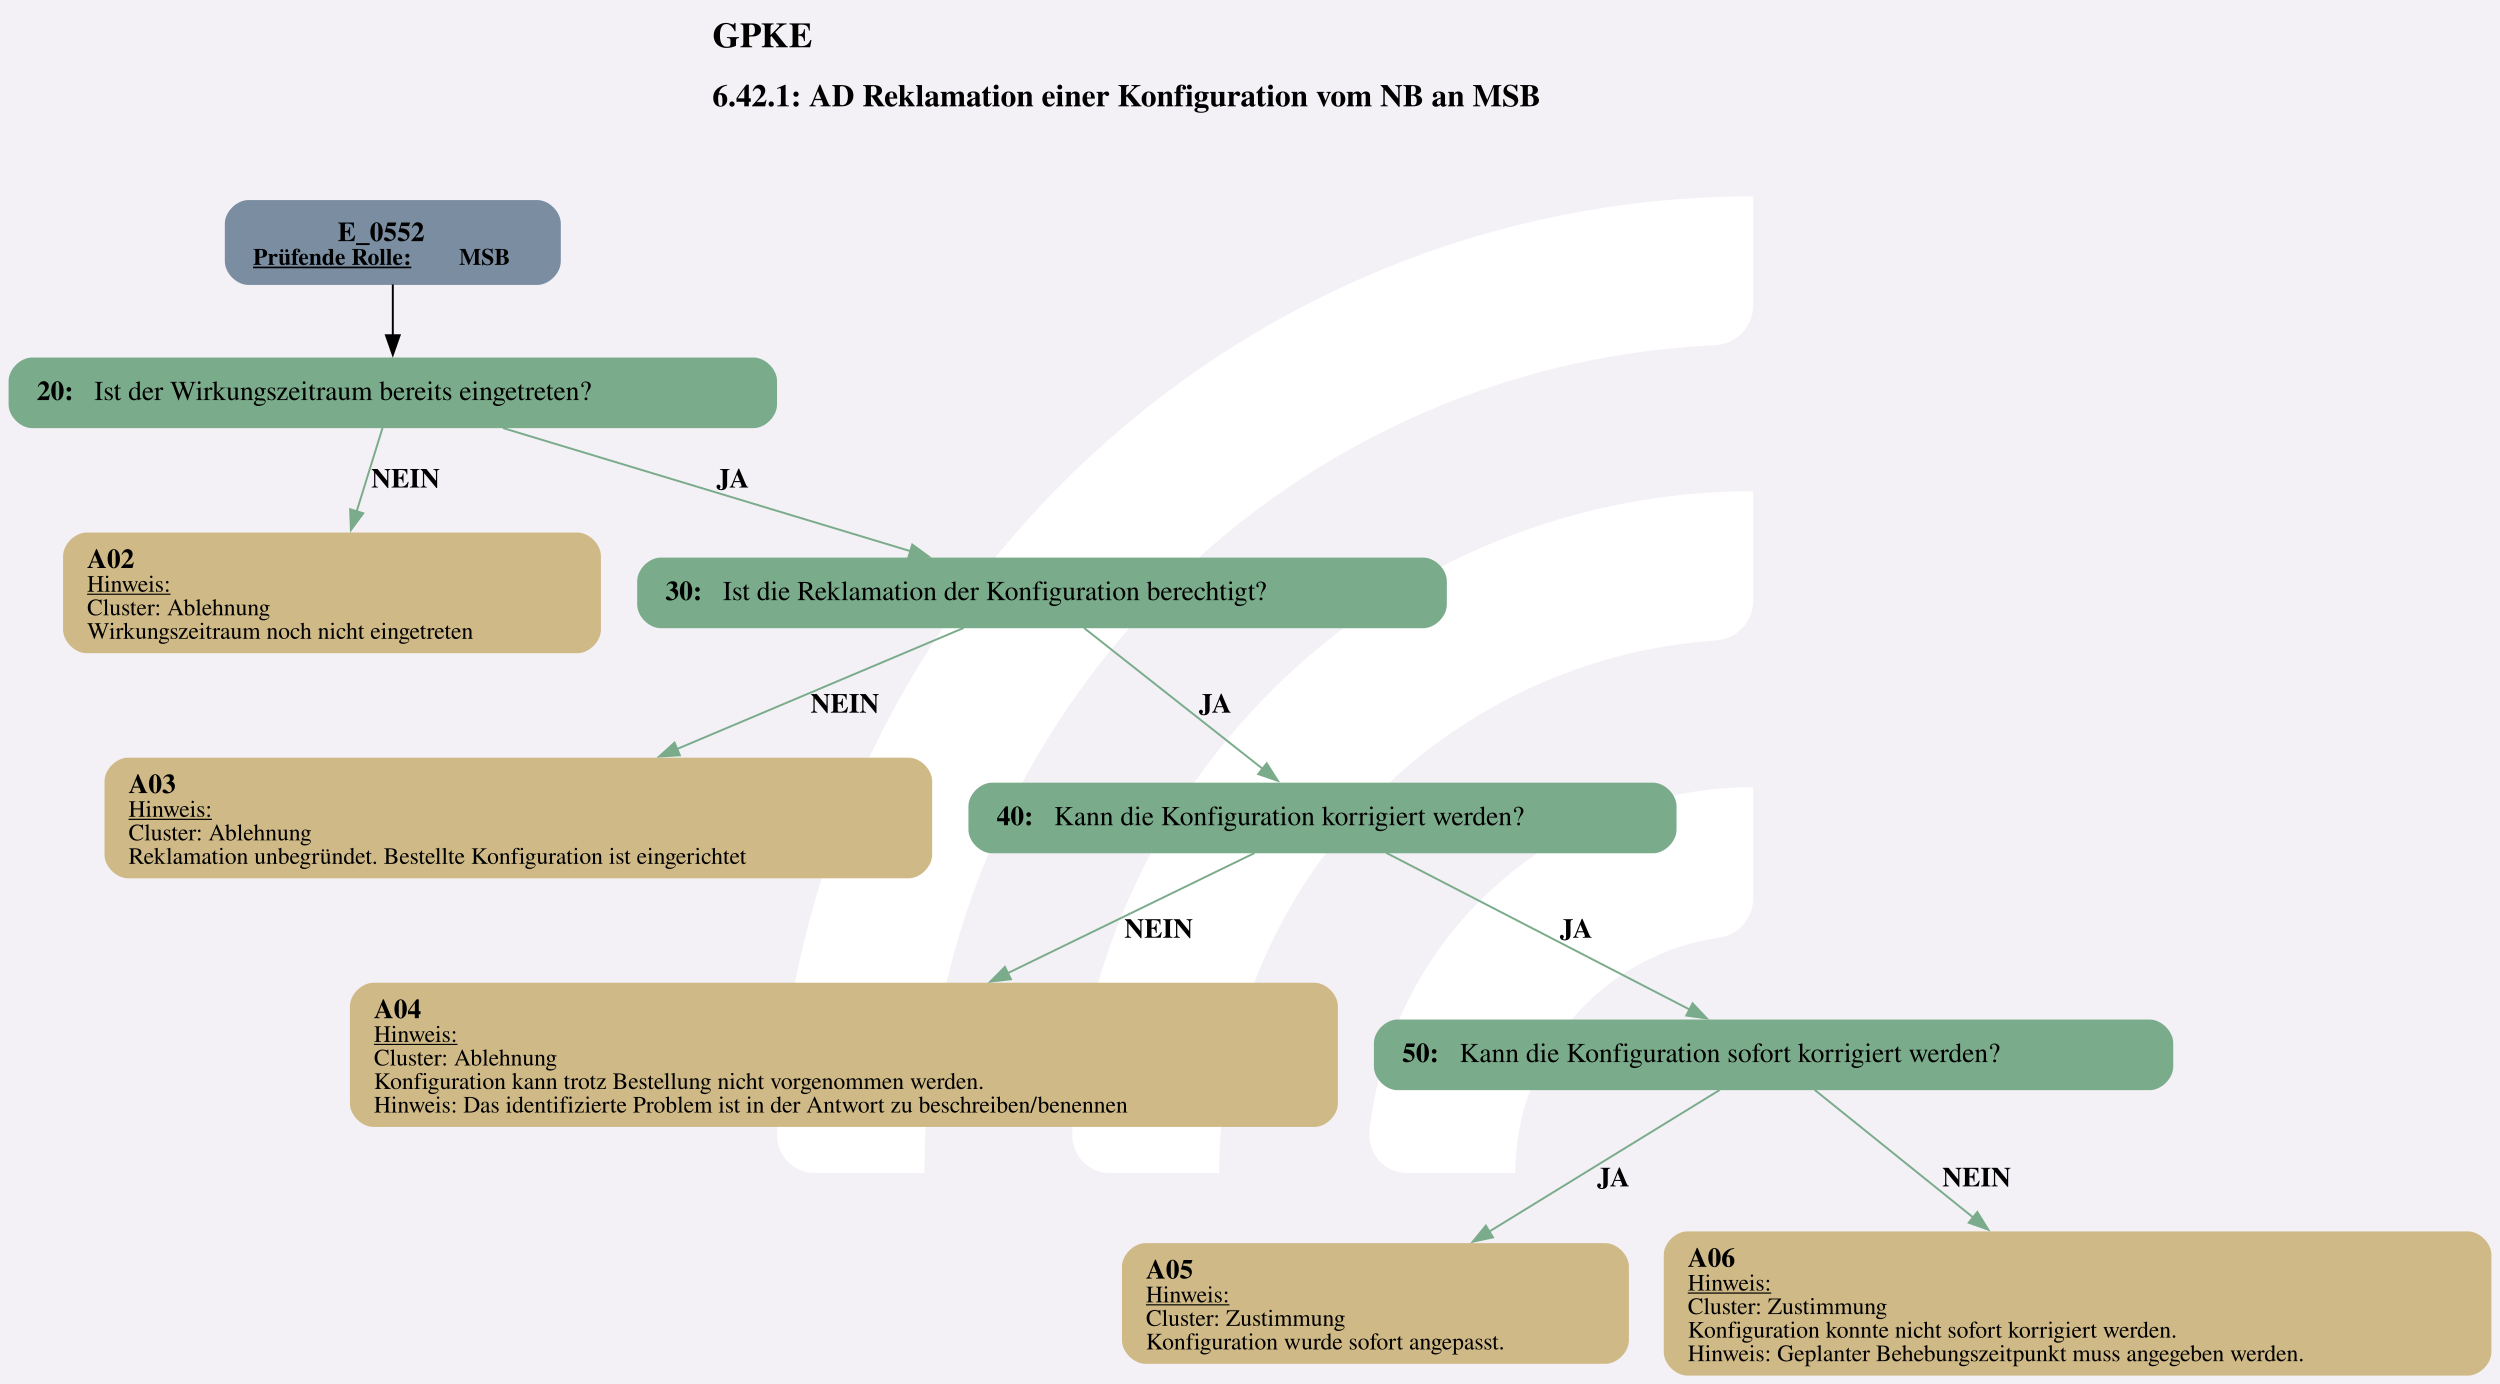
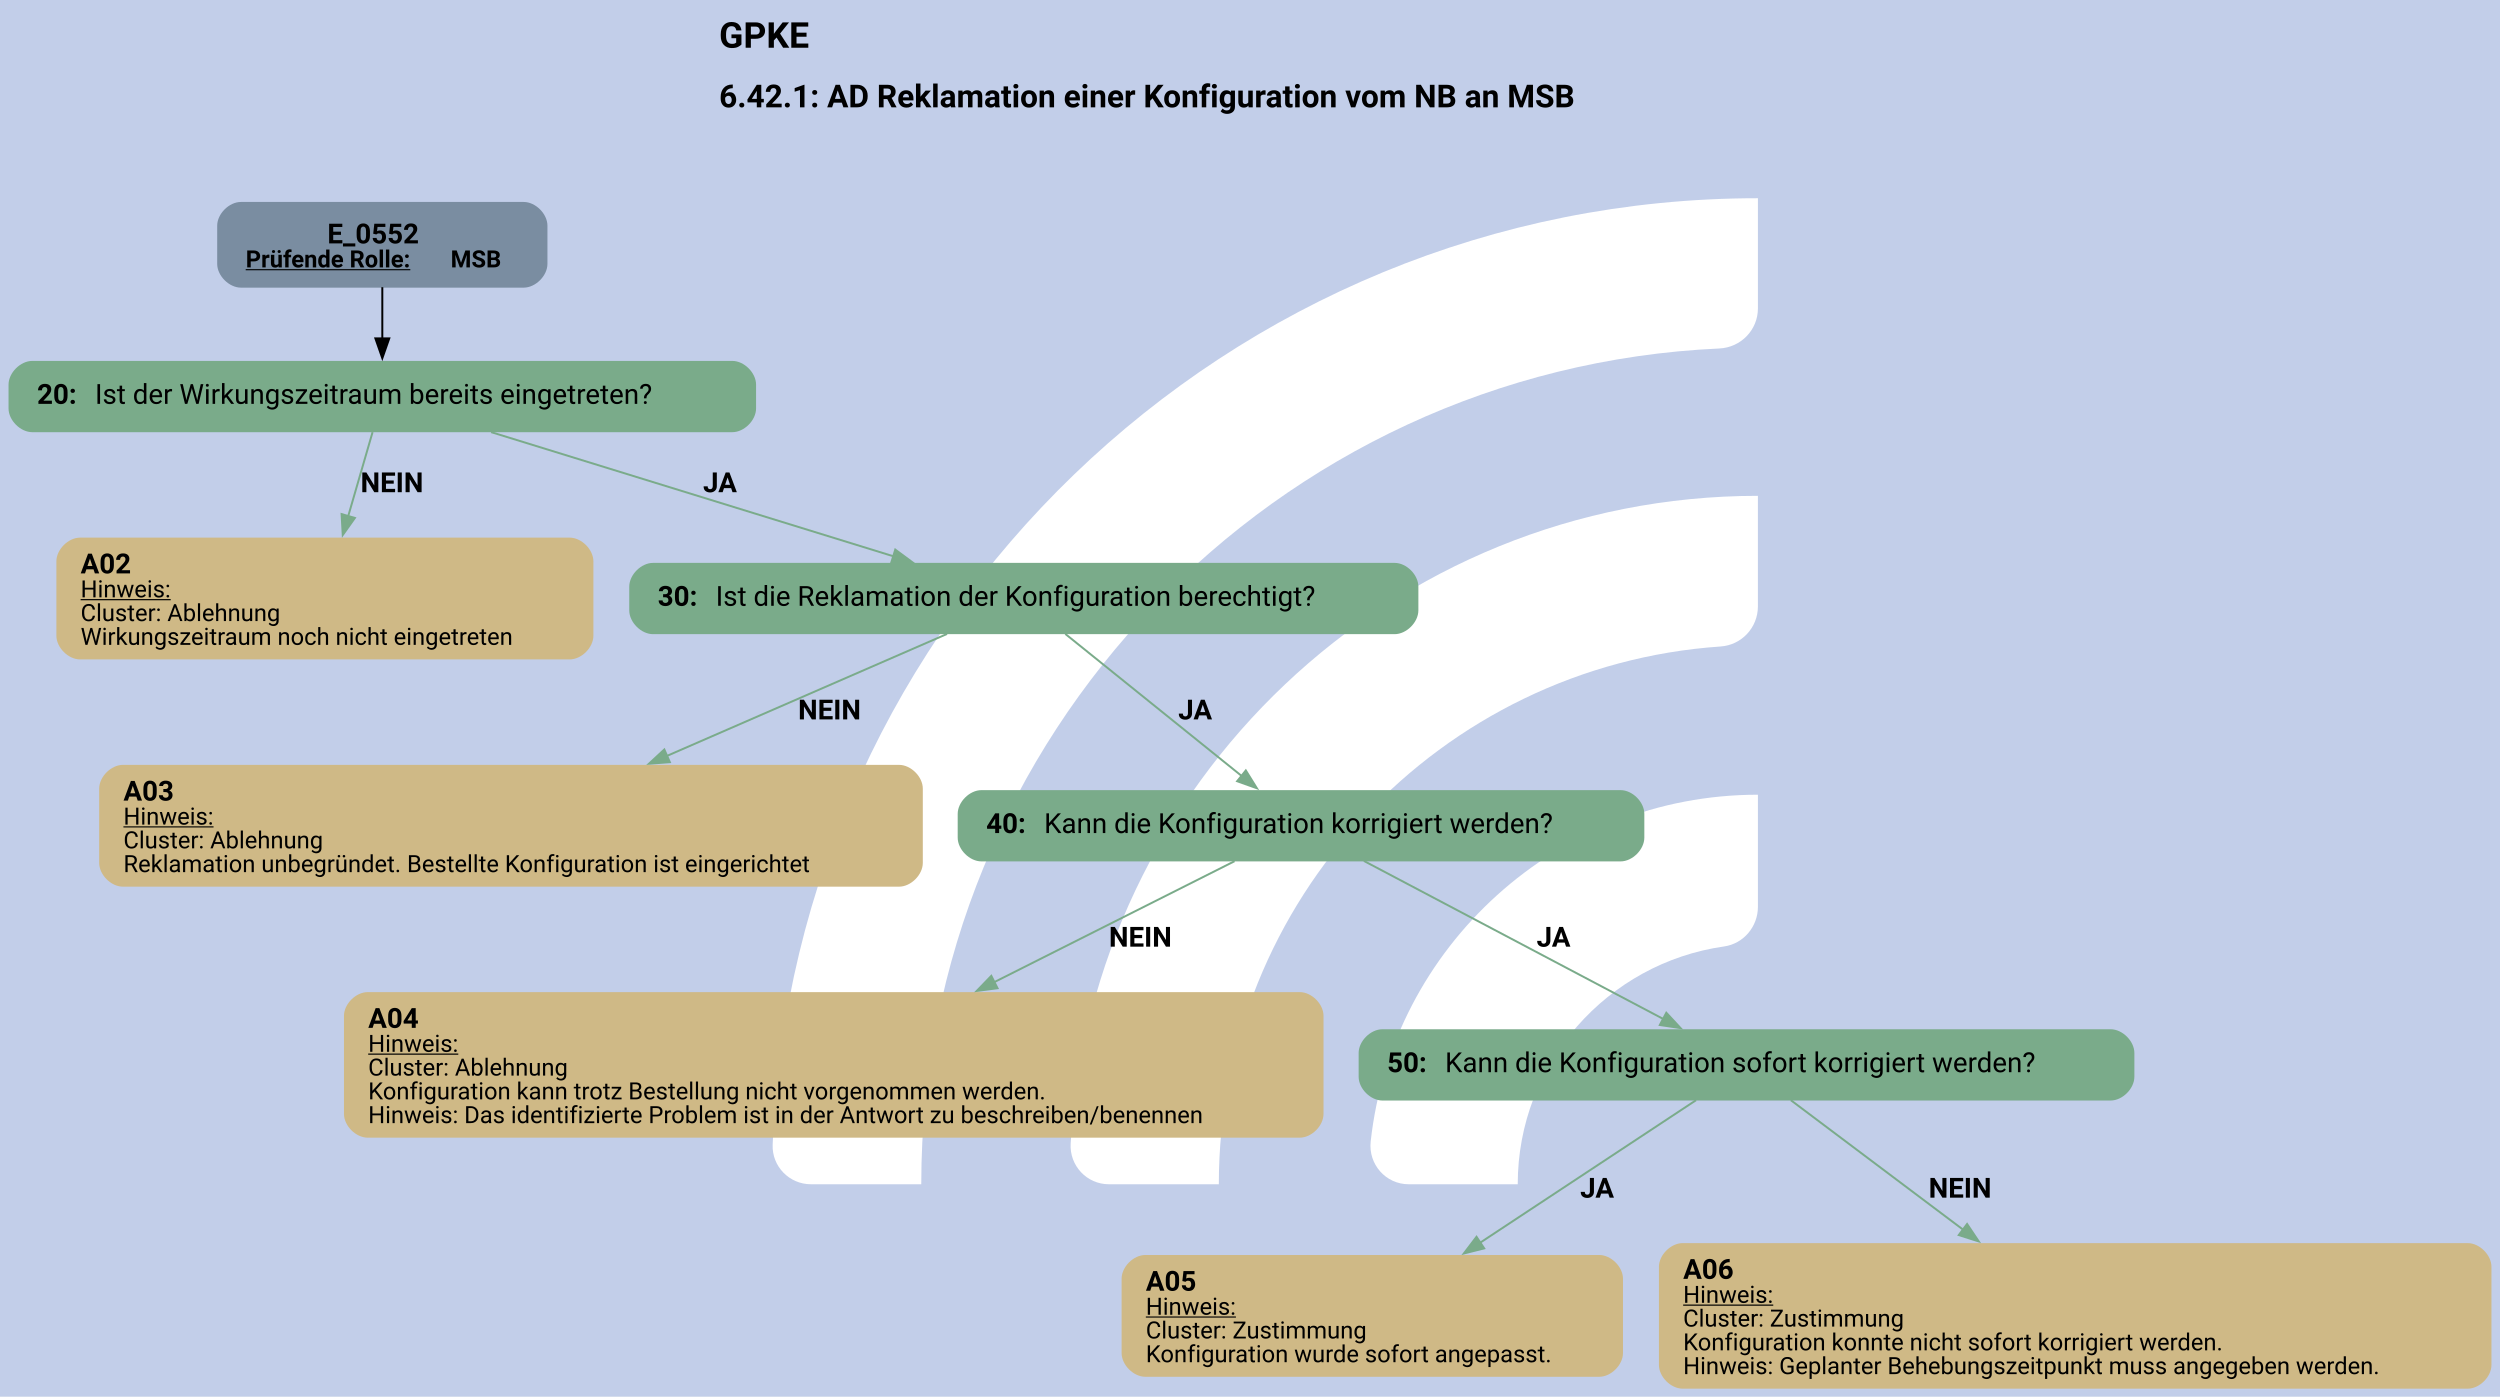
- <svg xmlns="http://www.w3.org/2000/svg" version="1.1" width="1698.667px" viewBox="0 0 1698.667 940.0" height="940.0px">
+ <svg xmlns="http://www.w3.org/2000/svg" version="1.1" width="1682.667px" viewBox="0 0 1682.667 940.0" height="940.0px">
  <g>
-     <svg version="1.1" width="1698.667px" viewBox="0 0 1698.667 940.0" height="940.0px">
-       <polygon fill="#f3f1f6" points="0,0 1698.667,0 1698.667,940.0 0,940.0" />
+     <svg version="1.1" width="1682.667px" viewBox="0 0 1682.667 940.0" height="940.0px">
+       <polygon fill="#c2cee9" points="0,0 1682.667,0 1682.667,940.0 0,940.0" />
      <g>
-         <g transform="translate(466.0008, 94) scale(1 1) translate(0, 0) scale(1.323571 1.323571) ">
+         <g transform="translate(458.0008, 94) scale(1 1) translate(0, 0) scale(1.323571 1.323571) ">
          <defs>
            <style>.cls-1{fill:#fff;}</style>
          </defs>
          <path class="cls-1" d="M122.44,531.2h-56.1c-11,0-19.9-9.12-19.46-20.11C57.47,243.89,278.15,29.78,547.91,29.78v56.02c0,10.98-8.69,19.89-19.66,20.39-225.51,10.31-405.8,197-405.8,425Z" />
          <path class="cls-1" d="M273.78,531.2h-55.93c-11.23,0-20.09-9.48-19.43-20.69,10.74-183.44,163.39-329.39,349.48-329.39v56.26c0,10.71-8.27,19.62-18.96,20.35-142.35,9.77-255.17,128.69-255.17,273.46Z" />
          <path class="cls-1" d="M425.77,531.2h-55.45c-11.65,0-20.6-10.17-19.33-21.75,10.87-99.03,95.03-176.34,196.92-176.34v57.01c0,10.05-7.28,18.75-17.23,20.16-59.22,8.4-104.91,59.42-104.91,120.92Z" />
        </g>
-         <svg width="1274pt" height="705pt" viewBox="0.00 0.00 1273.89 705.36">
+         <svg width="1262pt" height="705pt" viewBox="0.00 0.00 1262.02 705.36">
          <g id="graph0" class="graph" transform="scale(1 1) rotate(0) translate(4 701.36)">
-             <text text-anchor="start" x="358.82" y="-677.26" font-family="Times,serif" font-weight="bold" font-size="18.00">GPKE</text>
-             <text text-anchor="start" x="358.82" y="-647.16" font-family="Times,serif" font-weight="bold" font-size="16.00">6.42.1: AD Reklamation einer Konfiguration vom NB an MSB</text>
+             <text text-anchor="start" x="358.88" y="-677.26" font-family="Roboto, sans-serif" font-weight="bold" font-size="18.00">GPKE</text>
+             <text text-anchor="start" x="358.88" y="-647.16" font-family="Roboto, sans-serif" font-weight="bold" font-size="16.00">6.42.1: AD Reklamation einer Konfiguration vom NB an MSB</text>
            <g id="node1" class="node">
-               <path fill="#7a8da1" stroke="black" stroke-width="0" d="M269.55,-599.36C269.55,-599.36 122.25,-599.36 122.25,-599.36 116.25,-599.36 110.25,-593.36 110.25,-587.36 110.25,-587.36 110.25,-568.08 110.25,-568.08 110.25,-562.08 116.25,-556.08 122.25,-556.08 122.25,-556.08 269.55,-556.08 269.55,-556.08 275.55,-556.08 281.55,-562.08 281.55,-568.08 281.55,-568.08 281.55,-587.36 281.55,-587.36 281.55,-593.36 275.55,-599.36 269.55,-599.36" />
-               <text text-anchor="start" x="167.77" y="-578.42" font-family="Times,serif" font-weight="bold" font-size="14.00">E_0552</text>
-               <text text-anchor="start" x="124.65" y="-566.32" font-family="Times,serif" font-weight="bold" text-decoration="underline" font-size="12.00">Prüfende Rolle:</text>
-               <text text-anchor="start" x="229.65" y="-566.32" font-family="Times,serif" font-weight="bold" font-size="12.00"> MSB</text>
+               <path fill="#7a8da1" stroke="black" stroke-width="0" d="M260.18,-599.36C260.18,-599.36 117.38,-599.36 117.38,-599.36 111.38,-599.36 105.38,-593.36 105.38,-587.36 105.38,-587.36 105.38,-568.08 105.38,-568.08 105.38,-562.08 111.38,-556.08 117.38,-556.08 117.38,-556.08 260.18,-556.08 260.18,-556.08 266.18,-556.08 272.18,-562.08 272.18,-568.08 272.18,-568.08 272.18,-587.36 272.18,-587.36 272.18,-593.36 266.18,-599.36 260.18,-599.36" />
+               <text text-anchor="start" x="161.03" y="-578.42" font-family="Roboto, sans-serif" font-weight="bold" font-size="14.00">E_0552</text>
+               <text text-anchor="start" x="119.78" y="-566.32" font-family="Roboto, sans-serif" font-weight="bold" text-decoration="underline" font-size="12.00">Prüfende Rolle:</text>
+               <text text-anchor="start" x="223.28" y="-566.32" font-family="Roboto, sans-serif" font-weight="bold" font-size="12.00"> MSB</text>
            </g>
            <g id="node2" class="node">
-               <path fill="#7aab8a" stroke="black" stroke-width="0" d="M379.8,-519.08C379.8,-519.08 12,-519.08 12,-519.08 6,-519.08 0,-513.08 0,-507.08 0,-507.08 0,-495.08 0,-495.08 0,-489.08 6,-483.08 12,-483.08 12,-483.08 379.8,-483.08 379.8,-483.08 385.8,-483.08 391.8,-489.08 391.8,-495.08 391.8,-495.08 391.8,-507.08 391.8,-507.08 391.8,-513.08 385.8,-519.08 379.8,-519.08" />
-               <text text-anchor="start" x="14.4" y="-497.4" font-family="Times,serif" font-weight="bold" font-size="14.00">20: </text>
-               <text text-anchor="start" x="43.65" y="-497.4" font-family="Times,serif" font-size="14.00">Ist der Wirkungszeitraum bereits eingetreten?</text>
+               <path fill="#7aab8a" stroke="black" stroke-width="0" d="M365.55,-519.08C365.55,-519.08 12,-519.08 12,-519.08 6,-519.08 0,-513.08 0,-507.08 0,-507.08 0,-495.08 0,-495.08 0,-489.08 6,-483.08 12,-483.08 12,-483.08 365.55,-483.08 365.55,-483.08 371.55,-483.08 377.55,-489.08 377.55,-495.08 377.55,-495.08 377.55,-507.08 377.55,-507.08 377.55,-513.08 371.55,-519.08 365.55,-519.08" />
+               <text text-anchor="start" x="14.4" y="-497.4" font-family="Roboto, sans-serif" font-weight="bold" font-size="14.00">20: </text>
+               <text text-anchor="start" x="43.65" y="-497.4" font-family="Roboto, sans-serif" font-size="14.00">Ist der Wirkungszeitraum bereits eingetreten?</text>
            </g>
            <g id="edge1" class="edge">
-               <path fill="none" stroke="black" d="M195.9,-556.32C195.9,-548.25 195.9,-538.84 195.9,-530.15" />
-               <polygon fill="black" stroke="black" points="199.4,-530.44 195.9,-520.44 192.4,-530.44 199.4,-530.44" />
+               <path fill="none" stroke="black" d="M188.78,-556.32C188.78,-548.25 188.78,-538.84 188.78,-530.15" />
+               <polygon fill="black" stroke="black" points="192.28,-530.44 188.78,-520.44 185.28,-530.44 192.28,-530.44" />
            </g>
            <g id="node3" class="node">
-               <path fill="#cfb986" stroke="black" stroke-width="0" d="M290.01,-429.83C290.01,-429.83 39.78,-429.83 39.78,-429.83 33.78,-429.83 27.78,-423.83 27.78,-417.83 27.78,-417.83 27.78,-380.31 27.78,-380.31 27.78,-374.31 33.78,-368.31 39.78,-368.31 39.78,-368.31 290.01,-368.31 290.01,-368.31 296.01,-368.31 302.01,-374.31 302.01,-380.31 302.01,-380.31 302.01,-417.83 302.01,-417.83 302.01,-423.83 296.01,-429.83 290.01,-429.83" />
-               <text text-anchor="start" x="40.02" y="-411.77" font-family="Times,serif" font-weight="bold" font-size="14.00">A02</text>
-               <text text-anchor="start" x="40.02" y="-399.67" font-family="Times,serif" text-decoration="underline" font-size="12.00">Hinweis:</text>
-               <text text-anchor="start" x="40.02" y="-387.67" font-family="Times,serif" font-size="12.00">Cluster: Ablehnung</text>
-               <text text-anchor="start" x="40.02" y="-375.67" font-family="Times,serif" font-size="12.00">Wirkungszeitraum noch nicht eingetreten</text>
+               <path fill="#cfb986" stroke="black" stroke-width="0" d="M283.39,-429.83C283.39,-429.83 36.16,-429.83 36.16,-429.83 30.16,-429.83 24.16,-423.83 24.16,-417.83 24.16,-417.83 24.16,-380.31 24.16,-380.31 24.16,-374.31 30.16,-368.31 36.16,-368.31 36.16,-368.31 283.39,-368.31 283.39,-368.31 289.39,-368.31 295.39,-374.31 295.39,-380.31 295.39,-380.31 295.39,-417.83 295.39,-417.83 295.39,-423.83 289.39,-429.83 283.39,-429.83" />
+               <text text-anchor="start" x="36.4" y="-411.77" font-family="Roboto, sans-serif" font-weight="bold" font-size="14.00">A02</text>
+               <text text-anchor="start" x="36.4" y="-399.67" font-family="Roboto, sans-serif" text-decoration="underline" font-size="12.00">Hinweis:</text>
+               <text text-anchor="start" x="36.4" y="-387.67" font-family="Roboto, sans-serif" font-size="12.00">Cluster: Ablehnung</text>
+               <text text-anchor="start" x="36.4" y="-375.67" font-family="Roboto, sans-serif" font-size="12.00">Wirkungszeitraum noch nicht eingetreten</text>
            </g>
            <g id="edge2" class="edge">
-               <path fill="none" stroke="#7aab8a" d="M190.64,-483.11C187,-471.37 181.99,-455.21 177.36,-440.27" />
-               <polygon fill="#7aab8a" stroke="#7aab8a" points="180.83,-439.65 174.53,-431.14 174.15,-441.72 180.83,-439.65" />
-               <text text-anchor="start" x="184.9" y="-452.78" font-family="Times,serif" font-weight="bold" font-size="14.00">NEIN</text>
+               <path fill="none" stroke="#7aab8a" d="M183.86,-483.11C180.48,-471.48 175.86,-455.52 171.56,-440.71" />
+               <polygon fill="#7aab8a" stroke="#7aab8a" points="174.93,-439.77 168.79,-431.14 168.21,-441.72 174.93,-439.77" />
+               <text text-anchor="start" x="177.78" y="-452.78" font-family="Roboto, sans-serif" font-weight="bold" font-size="14.00">NEIN</text>
            </g>
            <g id="node4" class="node">
-               <path fill="#7aab8a" stroke="black" stroke-width="0" d="M721.3,-417.07C721.3,-417.07 332.5,-417.07 332.5,-417.07 326.5,-417.07 320.5,-411.07 320.5,-405.07 320.5,-405.07 320.5,-393.07 320.5,-393.07 320.5,-387.07 326.5,-381.07 332.5,-381.07 332.5,-381.07 721.3,-381.07 721.3,-381.07 727.3,-381.07 733.3,-387.07 733.3,-393.07 733.3,-393.07 733.3,-405.07 733.3,-405.07 733.3,-411.07 727.3,-417.07 721.3,-417.07" />
-               <text text-anchor="start" x="334.9" y="-395.39" font-family="Times,serif" font-weight="bold" font-size="14.00">30: </text>
-               <text text-anchor="start" x="364.15" y="-395.39" font-family="Times,serif" font-size="14.00">Ist die Reklamation der Konfiguration berechtigt?</text>
+               <path fill="#7aab8a" stroke="black" stroke-width="0" d="M700.05,-417.07C700.05,-417.07 325.5,-417.07 325.5,-417.07 319.5,-417.07 313.5,-411.07 313.5,-405.07 313.5,-405.07 313.5,-393.07 313.5,-393.07 313.5,-387.07 319.5,-381.07 325.5,-381.07 325.5,-381.07 700.05,-381.07 700.05,-381.07 706.05,-381.07 712.05,-387.07 712.05,-393.07 712.05,-393.07 712.05,-405.07 712.05,-405.07 712.05,-411.07 706.05,-417.07 700.05,-417.07" />
+               <text text-anchor="start" x="327.9" y="-395.39" font-family="Roboto, sans-serif" font-weight="bold" font-size="14.00">30: </text>
+               <text text-anchor="start" x="357.15" y="-395.39" font-family="Roboto, sans-serif" font-size="14.00">Ist die Reklamation der Konfiguration berechtigt?</text>
            </g>
            <g id="edge3" class="edge">
-               <path fill="none" stroke="#7aab8a" d="M252.05,-483.11C309.56,-465.74 398.94,-438.73 460.06,-420.26" />
-               <polygon fill="#7aab8a" stroke="#7aab8a" points="460.74,-423.72 469.3,-417.47 458.72,-417.01 460.74,-423.72" />
-               <text text-anchor="start" x="360.9" y="-452.78" font-family="Times,serif" font-weight="bold" font-size="14.00">JA</text>
+               <path fill="none" stroke="#7aab8a" d="M243.74,-483.11C299.91,-465.78 387.16,-438.84 446.98,-420.38" />
+               <polygon fill="#7aab8a" stroke="#7aab8a" points="447.85,-423.78 456.37,-417.48 445.78,-417.09 447.85,-423.78" />
+               <text text-anchor="start" x="350.77" y="-452.78" font-family="Roboto, sans-serif" font-weight="bold" font-size="14.00">JA</text>
            </g>
            <g id="node5" class="node">
-               <path fill="#cfb986" stroke="black" stroke-width="0" d="M458.89,-315.06C458.89,-315.06 60.91,-315.06 60.91,-315.06 54.91,-315.06 48.91,-309.06 48.91,-303.06 48.91,-303.06 48.91,-265.54 48.91,-265.54 48.91,-259.54 54.91,-253.54 60.91,-253.54 60.91,-253.54 458.89,-253.54 458.89,-253.54 464.89,-253.54 470.89,-259.54 470.89,-265.54 470.89,-265.54 470.89,-303.06 470.89,-303.06 470.89,-309.06 464.89,-315.06 458.89,-315.06" />
-               <text text-anchor="start" x="61.15" y="-297" font-family="Times,serif" font-weight="bold" font-size="14.00">A03</text>
-               <text text-anchor="start" x="61.15" y="-284.9" font-family="Times,serif" text-decoration="underline" font-size="12.00">Hinweis:</text>
-               <text text-anchor="start" x="61.15" y="-272.9" font-family="Times,serif" font-size="12.00">Cluster: Ablehnung</text>
-               <text text-anchor="start" x="61.15" y="-260.9" font-family="Times,serif" font-size="12.00">Reklamation unbegründet. Bestellte Konfiguration ist eingerichtet</text>
+               <path fill="#cfb986" stroke="black" stroke-width="0" d="M449.76,-315.06C449.76,-315.06 57.78,-315.06 57.78,-315.06 51.78,-315.06 45.78,-309.06 45.78,-303.06 45.78,-303.06 45.78,-265.54 45.78,-265.54 45.78,-259.54 51.78,-253.54 57.78,-253.54 57.78,-253.54 449.76,-253.54 449.76,-253.54 455.76,-253.54 461.76,-259.54 461.76,-265.54 461.76,-265.54 461.76,-303.06 461.76,-303.06 461.76,-309.06 455.76,-315.06 449.76,-315.06" />
+               <text text-anchor="start" x="58.03" y="-297" font-family="Roboto, sans-serif" font-weight="bold" font-size="14.00">A03</text>
+               <text text-anchor="start" x="58.03" y="-284.9" font-family="Roboto, sans-serif" text-decoration="underline" font-size="12.00">Hinweis:</text>
+               <text text-anchor="start" x="58.03" y="-272.9" font-family="Roboto, sans-serif" font-size="12.00">Cluster: Ablehnung</text>
+               <text text-anchor="start" x="58.03" y="-260.9" font-family="Roboto, sans-serif" font-size="12.00">Reklamation unbegründet. Bestellte Konfiguration ist eingerichtet</text>
            </g>
            <g id="edge4" class="edge">
-               <path fill="none" stroke="#7aab8a" d="M486.93,-381.19C448.44,-364.93 389.1,-339.87 340.74,-319.44" />
-               <polygon fill="#7aab8a" stroke="#7aab8a" points="342.25,-316.28 331.68,-315.62 339.53,-322.73 342.25,-316.28" />
-               <text text-anchor="start" x="408.9" y="-338.01" font-family="Times,serif" font-weight="bold" font-size="14.00">NEIN</text>
+               <path fill="none" stroke="#7aab8a" d="M474,-381.19C436.74,-364.96 379.34,-339.97 332.49,-319.57" />
+               <polygon fill="#7aab8a" stroke="#7aab8a" points="334.01,-316.42 323.44,-315.63 331.21,-322.83 334.01,-316.42" />
+               <text text-anchor="start" x="398.77" y="-338.01" font-family="Roboto, sans-serif" font-weight="bold" font-size="14.00">NEIN</text>
            </g>
            <g id="node6" class="node">
-               <path fill="#7aab8a" stroke="black" stroke-width="0" d="M838.42,-302.3C838.42,-302.3 501.38,-302.3 501.38,-302.3 495.38,-302.3 489.38,-296.3 489.38,-290.3 489.38,-290.3 489.38,-278.3 489.38,-278.3 489.38,-272.3 495.38,-266.3 501.38,-266.3 501.38,-266.3 838.42,-266.3 838.42,-266.3 844.42,-266.3 850.42,-272.3 850.42,-278.3 850.42,-278.3 850.42,-290.3 850.42,-290.3 850.42,-296.3 844.42,-302.3 838.42,-302.3" />
-               <text text-anchor="start" x="503.77" y="-280.62" font-family="Times,serif" font-weight="bold" font-size="14.00">40: </text>
-               <text text-anchor="start" x="533.02" y="-280.62" font-family="Times,serif" font-size="14.00">Kann die Konfiguration korrigiert werden?</text>
+               <path fill="#7aab8a" stroke="black" stroke-width="0" d="M814.17,-302.3C814.17,-302.3 491.38,-302.3 491.38,-302.3 485.38,-302.3 479.38,-296.3 479.38,-290.3 479.38,-290.3 479.38,-278.3 479.38,-278.3 479.38,-272.3 485.38,-266.3 491.38,-266.3 491.38,-266.3 814.17,-266.3 814.17,-266.3 820.17,-266.3 826.17,-272.3 826.17,-278.3 826.17,-278.3 826.17,-290.3 826.17,-290.3 826.17,-296.3 820.17,-302.3 814.17,-302.3" />
+               <text text-anchor="start" x="493.77" y="-280.62" font-family="Roboto, sans-serif" font-weight="bold" font-size="14.00">40: </text>
+               <text text-anchor="start" x="523.02" y="-280.62" font-family="Roboto, sans-serif" font-size="14.00">Kann die Konfiguration korrigiert werden?</text>
            </g>
            <g id="edge5" class="edge">
-               <path fill="none" stroke="#7aab8a" d="M548.31,-381.19C572.53,-362.09 612.16,-330.83 639.56,-309.23" />
-               <polygon fill="#7aab8a" stroke="#7aab8a" points="641.47,-312.18 647.16,-303.24 637.14,-306.68 641.47,-312.18" />
-               <text text-anchor="start" x="606.9" y="-338.01" font-family="Times,serif" font-weight="bold" font-size="14.00">JA</text>
+               <path fill="none" stroke="#7aab8a" d="M533.73,-381.19C557.34,-362.17 595.91,-331.1 622.72,-309.51" />
+               <polygon fill="#7aab8a" stroke="#7aab8a" points="624.9,-312.25 630.49,-303.25 620.51,-306.8 624.9,-312.25" />
+               <text text-anchor="start" x="590.77" y="-338.01" font-family="Roboto, sans-serif" font-weight="bold" font-size="14.00">JA</text>
            </g>
            <g id="node7" class="node">
-               <path fill="#cfb986" stroke="black" stroke-width="0" d="M665.76,-200.29C665.76,-200.29 186.03,-200.29 186.03,-200.29 180.03,-200.29 174.03,-194.29 174.03,-188.29 174.03,-188.29 174.03,-138.77 174.03,-138.77 174.03,-132.77 180.03,-126.77 186.03,-126.77 186.03,-126.77 665.76,-126.77 665.76,-126.77 671.76,-126.77 677.76,-132.77 677.76,-138.77 677.76,-138.77 677.76,-188.29 677.76,-188.29 677.76,-194.29 671.76,-200.29 665.76,-200.29" />
-               <text text-anchor="start" x="186.27" y="-182.23" font-family="Times,serif" font-weight="bold" font-size="14.00">A04</text>
-               <text text-anchor="start" x="186.27" y="-170.13" font-family="Times,serif" text-decoration="underline" font-size="12.00">Hinweis:</text>
-               <text text-anchor="start" x="186.27" y="-158.13" font-family="Times,serif" font-size="12.00">Cluster: Ablehnung</text>
-               <text text-anchor="start" x="186.27" y="-146.13" font-family="Times,serif" font-size="12.00">Konfiguration kann trotz Bestellung nicht vorgenommen werden.</text>
-               <text text-anchor="start" x="186.27" y="-134.13" font-family="Times,serif" font-size="12.00">Hinweis: Das identifizierte Problem ist in der Antwort zu beschreiben/benennen</text>
+               <path fill="#cfb986" stroke="black" stroke-width="0" d="M652.14,-200.29C652.14,-200.29 181.41,-200.29 181.41,-200.29 175.41,-200.29 169.41,-194.29 169.41,-188.29 169.41,-188.29 169.41,-138.77 169.41,-138.77 169.41,-132.77 175.41,-126.77 181.41,-126.77 181.41,-126.77 652.14,-126.77 652.14,-126.77 658.14,-126.77 664.14,-132.77 664.14,-138.77 664.14,-138.77 664.14,-188.29 664.14,-188.29 664.14,-194.29 658.14,-200.29 652.14,-200.29" />
+               <text text-anchor="start" x="181.65" y="-182.23" font-family="Roboto, sans-serif" font-weight="bold" font-size="14.00">A04</text>
+               <text text-anchor="start" x="181.65" y="-170.13" font-family="Roboto, sans-serif" text-decoration="underline" font-size="12.00">Hinweis:</text>
+               <text text-anchor="start" x="181.65" y="-158.13" font-family="Roboto, sans-serif" font-size="12.00">Cluster: Ablehnung</text>
+               <text text-anchor="start" x="181.65" y="-146.13" font-family="Roboto, sans-serif" font-size="12.00">Konfiguration kann trotz Bestellung nicht vorgenommen werden.</text>
+               <text text-anchor="start" x="181.65" y="-134.13" font-family="Roboto, sans-serif" font-size="12.00">Hinweis: Das identifizierte Problem ist in der Antwort zu beschreiben/benennen</text>
            </g>
            <g id="edge6" class="edge">
-               <path fill="none" stroke="#7aab8a" d="M635.2,-266.41C602.56,-250.52 552.4,-226.11 509.37,-205.16" />
-               <polygon fill="#7aab8a" stroke="#7aab8a" points="511.06,-202.09 500.53,-200.86 507.99,-208.38 511.06,-202.09" />
-               <text text-anchor="start" x="568.9" y="-223.24" font-family="Times,serif" font-weight="bold" font-size="14.00">NEIN</text>
+               <path fill="none" stroke="#7aab8a" d="M619.21,-266.41C587.71,-250.55 539.33,-226.21 497.77,-205.29" />
+               <polygon fill="#7aab8a" stroke="#7aab8a" points="499.5,-202.25 489,-200.88 496.36,-208.5 499.5,-202.25" />
+               <text text-anchor="start" x="555.77" y="-223.24" font-family="Roboto, sans-serif" font-weight="bold" font-size="14.00">NEIN</text>
            </g>
            <g id="node8" class="node">
-               <path fill="#7aab8a" stroke="black" stroke-width="0" d="M1091.67,-181.53C1091.67,-181.53 708.12,-181.53 708.12,-181.53 702.12,-181.53 696.12,-175.53 696.12,-169.53 696.12,-169.53 696.12,-157.53 696.12,-157.53 696.12,-151.53 702.12,-145.53 708.12,-145.53 708.12,-145.53 1091.67,-145.53 1091.67,-145.53 1097.67,-145.53 1103.67,-151.53 1103.67,-157.53 1103.67,-157.53 1103.67,-169.53 1103.67,-169.53 1103.67,-175.53 1097.67,-181.53 1091.67,-181.53" />
-               <text text-anchor="start" x="710.52" y="-159.85" font-family="Times,serif" font-weight="bold" font-size="14.00">50: </text>
-               <text text-anchor="start" x="739.77" y="-159.85" font-family="Times,serif" font-size="14.00">Kann die Konfiguration sofort korrigiert werden?</text>
+               <path fill="#7aab8a" stroke="black" stroke-width="0" d="M1061.67,-181.53C1061.67,-181.53 693.88,-181.53 693.88,-181.53 687.88,-181.53 681.88,-175.53 681.88,-169.53 681.88,-169.53 681.88,-157.53 681.88,-157.53 681.88,-151.53 687.88,-145.53 693.88,-145.53 693.88,-145.53 1061.67,-145.53 1061.67,-145.53 1067.67,-145.53 1073.67,-151.53 1073.67,-157.53 1073.67,-157.53 1073.67,-169.53 1073.67,-169.53 1073.67,-175.53 1067.67,-181.53 1061.67,-181.53" />
+               <text text-anchor="start" x="696.27" y="-159.85" font-family="Roboto, sans-serif" font-weight="bold" font-size="14.00">50: </text>
+               <text text-anchor="start" x="725.52" y="-159.85" font-family="Roboto, sans-serif" font-size="14.00">Kann die Konfiguration sofort korrigiert werden?</text>
            </g>
            <g id="edge7" class="edge">
-               <path fill="none" stroke="#7aab8a" d="M702.37,-266.54C742.92,-245.59 812.41,-209.71 857.23,-186.56" />
-               <polygon fill="#7aab8a" stroke="#7aab8a" points="858.6,-189.79 865.88,-182.1 855.39,-183.57 858.6,-189.79" />
-               <text text-anchor="start" x="790.9" y="-223.24" font-family="Times,serif" font-weight="bold" font-size="14.00">JA</text>
+               <path fill="none" stroke="#7aab8a" d="M684.53,-266.54C724.12,-245.64 791.9,-209.86 835.75,-186.71" />
+               <polygon fill="#7aab8a" stroke="#7aab8a" points="837.27,-189.87 844.47,-182.11 834,-183.68 837.27,-189.87" />
+               <text text-anchor="start" x="771.77" y="-223.24" font-family="Roboto, sans-serif" font-weight="bold" font-size="14.00">JA</text>
            </g>
            <g id="node9" class="node">
-               <path fill="#cfb986" stroke="black" stroke-width="0" d="M814.14,-67.52C814.14,-67.52 579.66,-67.52 579.66,-67.52 573.66,-67.52 567.66,-61.52 567.66,-55.52 567.66,-55.52 567.66,-18 567.66,-18 567.66,-12 573.66,-6 579.66,-6 579.66,-6 814.14,-6 814.14,-6 820.14,-6 826.14,-12 826.14,-18 826.14,-18 826.14,-55.52 826.14,-55.52 826.14,-61.52 820.14,-67.52 814.14,-67.52" />
-               <text text-anchor="start" x="579.9" y="-49.46" font-family="Times,serif" font-weight="bold" font-size="14.00">A05</text>
-               <text text-anchor="start" x="579.9" y="-37.36" font-family="Times,serif" text-decoration="underline" font-size="12.00">Hinweis:</text>
-               <text text-anchor="start" x="579.9" y="-25.36" font-family="Times,serif" font-size="12.00">Cluster: Zustimmung</text>
-               <text text-anchor="start" x="579.9" y="-13.36" font-family="Times,serif" font-size="12.00">Konfiguration wurde sofort angepasst.</text>
+               <path fill="#cfb986" stroke="black" stroke-width="0" d="M803.39,-67.52C803.39,-67.52 574.16,-67.52 574.16,-67.52 568.16,-67.52 562.16,-61.52 562.16,-55.52 562.16,-55.52 562.16,-18 562.16,-18 562.16,-12 568.16,-6 574.16,-6 574.16,-6 803.39,-6 803.39,-6 809.39,-6 815.39,-12 815.39,-18 815.39,-18 815.39,-55.52 815.39,-55.52 815.39,-61.52 809.39,-67.52 803.39,-67.52" />
+               <text text-anchor="start" x="574.4" y="-49.46" font-family="Roboto, sans-serif" font-weight="bold" font-size="14.00">A05</text>
+               <text text-anchor="start" x="574.4" y="-37.36" font-family="Roboto, sans-serif" text-decoration="underline" font-size="12.00">Hinweis:</text>
+               <text text-anchor="start" x="574.4" y="-25.36" font-family="Roboto, sans-serif" font-size="12.00">Cluster: Zustimmung</text>
+               <text text-anchor="start" x="574.4" y="-13.36" font-family="Roboto, sans-serif" font-size="12.00">Konfiguration wurde sofort angepasst.</text>
            </g>
            <g id="edge8" class="edge">
-               <path fill="none" stroke="#7aab8a" d="M872.52,-145.7C842.49,-127.25 793.43,-97.09 754.78,-73.34" />
-               <polygon fill="#7aab8a" stroke="#7aab8a" points="756.84,-70.49 746.49,-68.24 753.18,-76.46 756.84,-70.49" />
-               <text text-anchor="start" x="809.9" y="-96.47" font-family="Times,serif" font-weight="bold" font-size="14.00">JA</text>
+               <path fill="none" stroke="#7aab8a" d="M852.29,-145.7C824.44,-127.32 779.03,-97.34 743.12,-73.64" />
+               <polygon fill="#7aab8a" stroke="#7aab8a" points="745.28,-70.87 735.01,-68.28 741.42,-76.71 745.28,-70.87" />
+               <text text-anchor="start" x="793.77" y="-96.47" font-family="Roboto, sans-serif" font-weight="bold" font-size="14.00">JA</text>
            </g>
            <g id="node10" class="node">
-               <path fill="#cfb986" stroke="black" stroke-width="0" d="M1253.89,-73.52C1253.89,-73.52 855.91,-73.52 855.91,-73.52 849.91,-73.52 843.91,-67.52 843.91,-61.52 843.91,-61.52 843.91,-12 843.91,-12 843.91,-6 849.91,0 855.91,0 855.91,0 1253.89,0 1253.89,0 1259.89,0 1265.89,-6 1265.89,-12 1265.89,-12 1265.89,-61.52 1265.89,-61.52 1265.89,-67.52 1259.89,-73.52 1253.89,-73.52" />
-               <text text-anchor="start" x="856.15" y="-55.46" font-family="Times,serif" font-weight="bold" font-size="14.00">A06</text>
-               <text text-anchor="start" x="856.15" y="-43.36" font-family="Times,serif" text-decoration="underline" font-size="12.00">Hinweis:</text>
-               <text text-anchor="start" x="856.15" y="-31.36" font-family="Times,serif" font-size="12.00">Cluster: Zustimmung</text>
-               <text text-anchor="start" x="856.15" y="-19.36" font-family="Times,serif" font-size="12.00">Konfiguration konnte nicht sofort korrigiert werden.</text>
-               <text text-anchor="start" x="856.15" y="-7.36" font-family="Times,serif" font-size="12.00">Hinweis: Geplanter Behebungszeitpunkt muss angegeben werden.</text>
+               <path fill="#cfb986" stroke="black" stroke-width="0" d="M1242.02,-73.52C1242.02,-73.52 845.54,-73.52 845.54,-73.52 839.54,-73.52 833.54,-67.52 833.54,-61.52 833.54,-61.52 833.54,-12 833.54,-12 833.54,-6 839.54,0 845.54,0 845.54,0 1242.02,0 1242.02,0 1248.02,0 1254.02,-6 1254.02,-12 1254.02,-12 1254.02,-61.52 1254.02,-61.52 1254.02,-67.52 1248.02,-73.52 1242.02,-73.52" />
+               <text text-anchor="start" x="845.78" y="-55.46" font-family="Roboto, sans-serif" font-weight="bold" font-size="14.00">A06</text>
+               <text text-anchor="start" x="845.78" y="-43.36" font-family="Roboto, sans-serif" text-decoration="underline" font-size="12.00">Hinweis:</text>
+               <text text-anchor="start" x="845.78" y="-31.36" font-family="Roboto, sans-serif" font-size="12.00">Cluster: Zustimmung</text>
+               <text text-anchor="start" x="845.78" y="-19.36" font-family="Roboto, sans-serif" font-size="12.00">Konfiguration konnte nicht sofort korrigiert werden.</text>
+               <text text-anchor="start" x="845.78" y="-7.36" font-family="Roboto, sans-serif" font-size="12.00">Hinweis: Geplanter Behebungszeitpunkt muss angegeben werden.</text>
            </g>
            <g id="edge9" class="edge">
-               <path fill="none" stroke="#7aab8a" d="M920.8,-145.7C941.46,-129.08 973.9,-102.96 1001.71,-80.58" />
-               <polygon fill="#7aab8a" stroke="#7aab8a" points="1003.78,-83.41 1009.37,-74.41 999.39,-77.95 1003.78,-83.41" />
-               <text text-anchor="start" x="985.9" y="-96.47" font-family="Times,serif" font-weight="bold" font-size="14.00">NEIN</text>
+               <path fill="none" stroke="#7aab8a" d="M900.16,-145.7C922.38,-129.01 957.33,-102.73 987.19,-80.29" />
+               <polygon fill="#7aab8a" stroke="#7aab8a" points="989.18,-83.18 995.07,-74.37 984.97,-77.58 989.18,-83.18" />
+               <text text-anchor="start" x="969.77" y="-96.47" font-family="Roboto, sans-serif" font-weight="bold" font-size="14.00">NEIN</text>
            </g>
          </g>
        </svg>
      </g>
    </svg>
  </g>
</svg>
